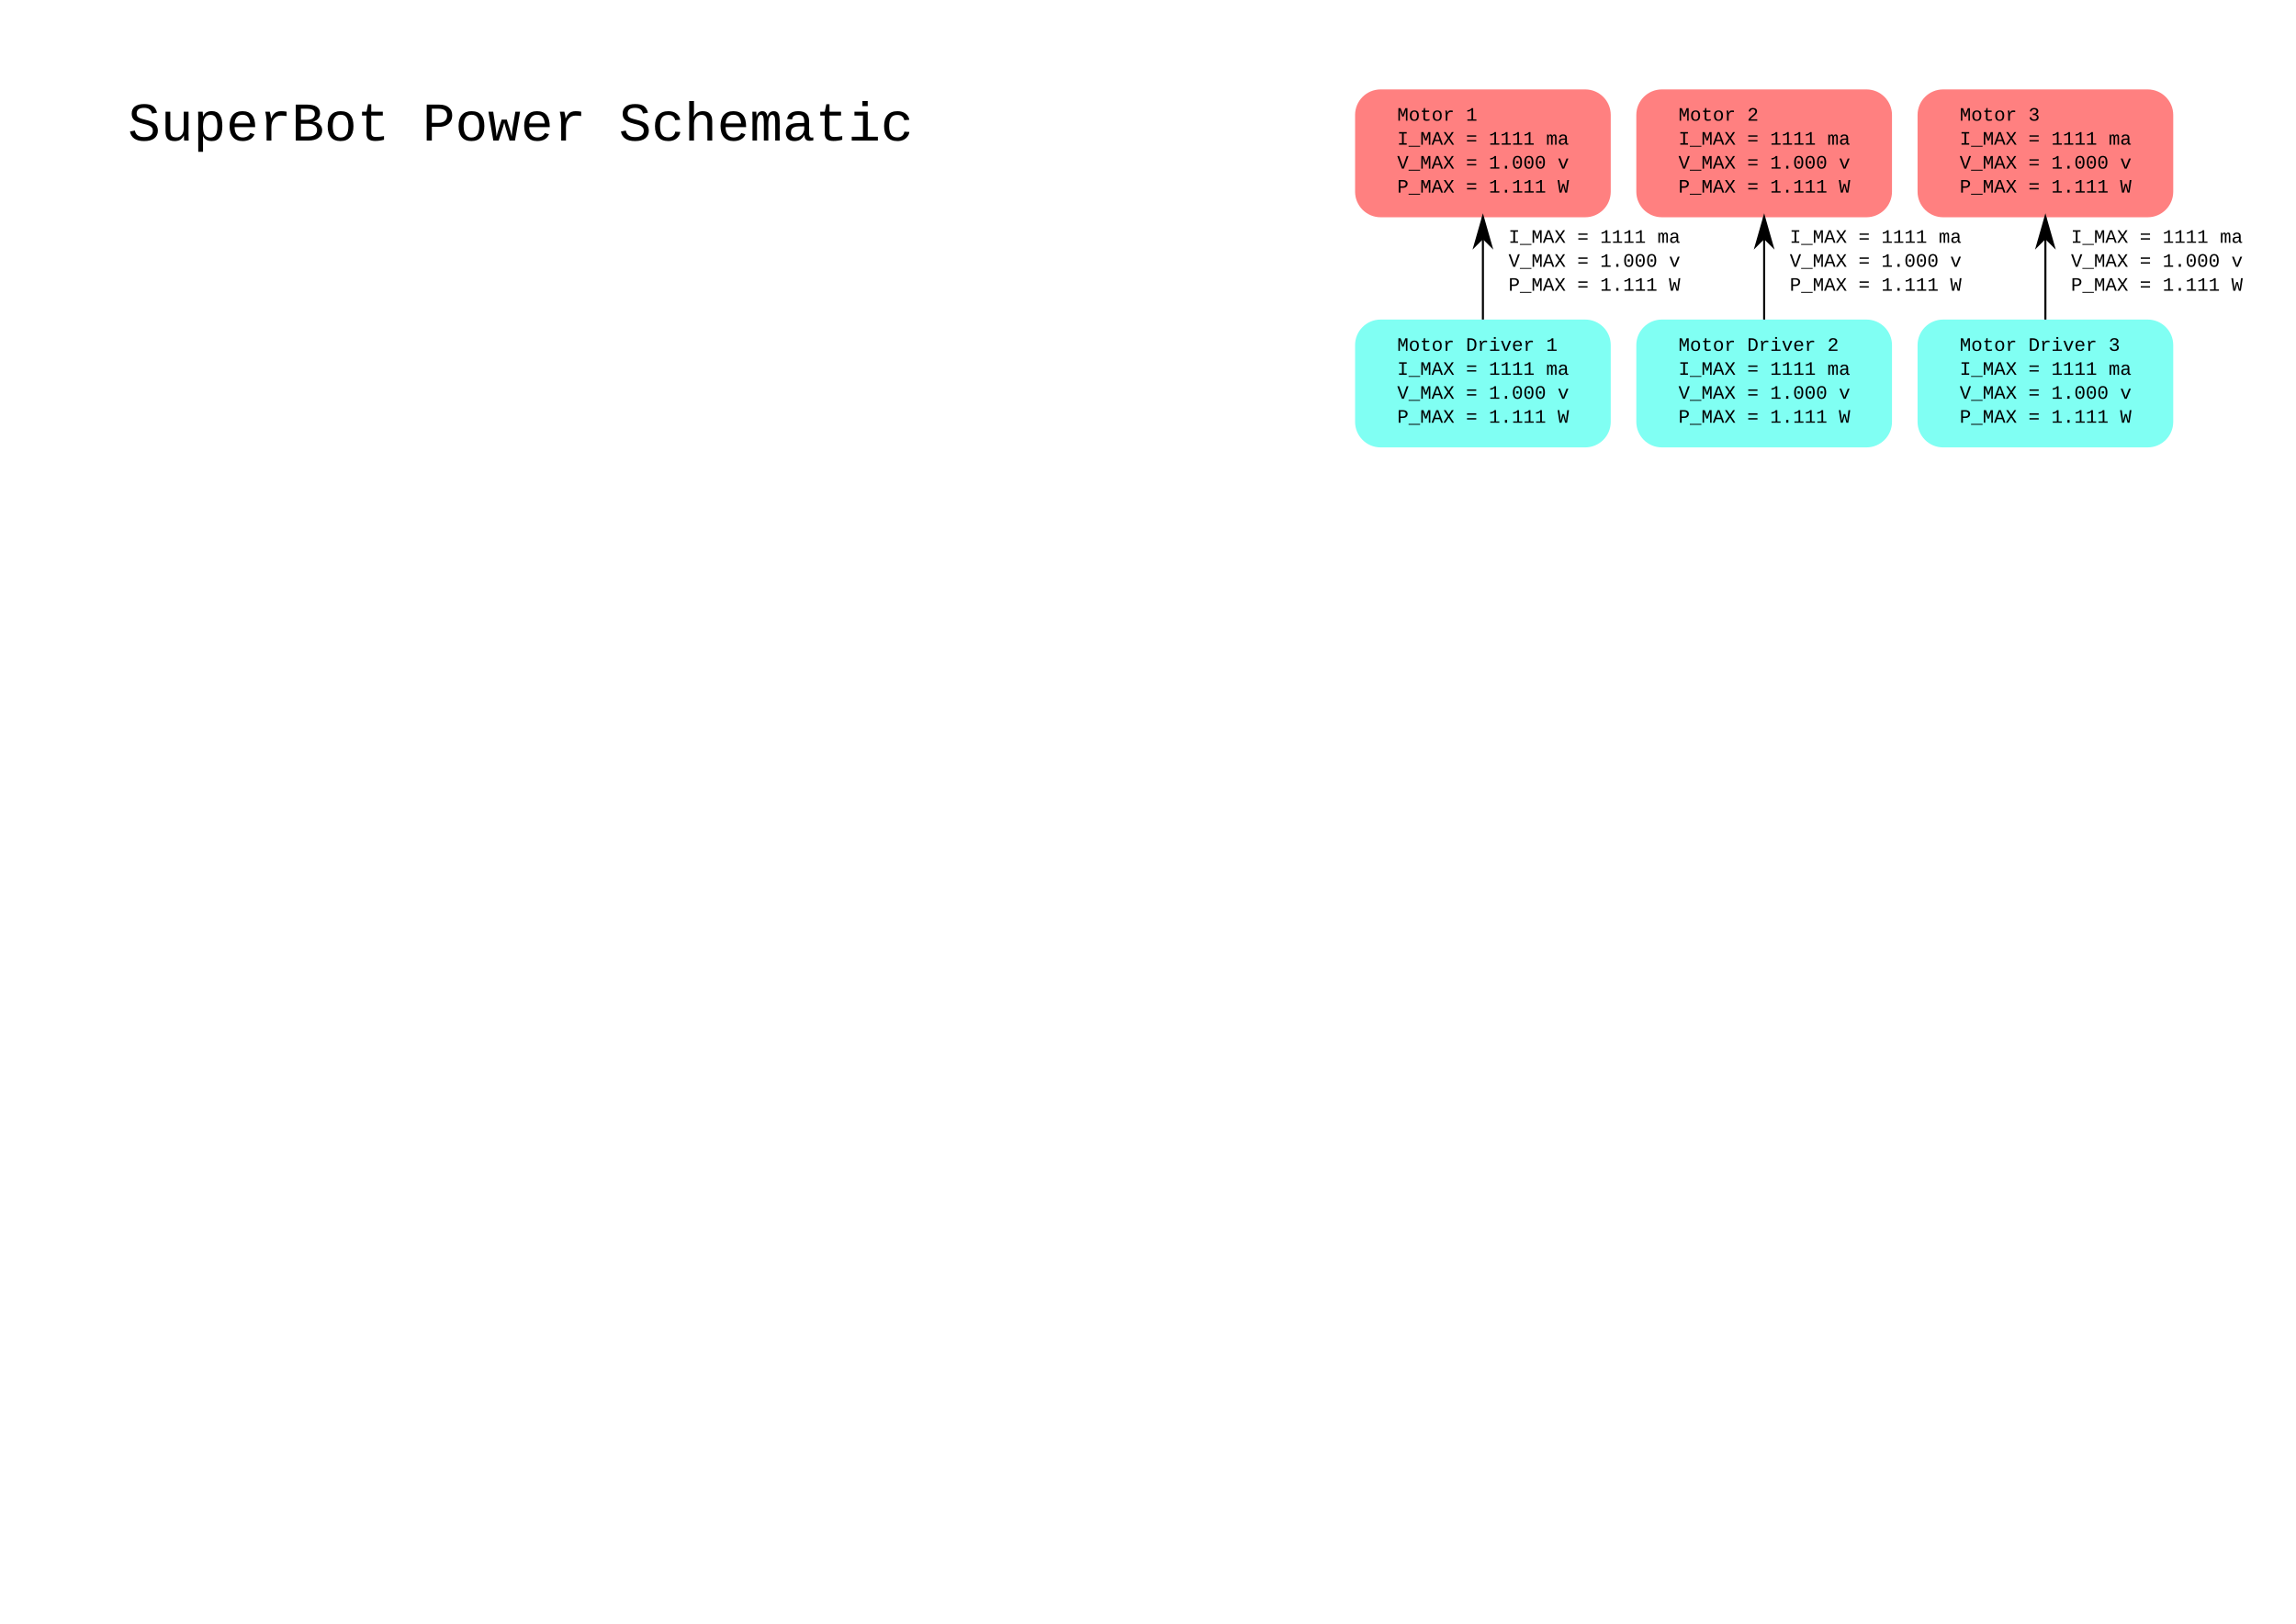
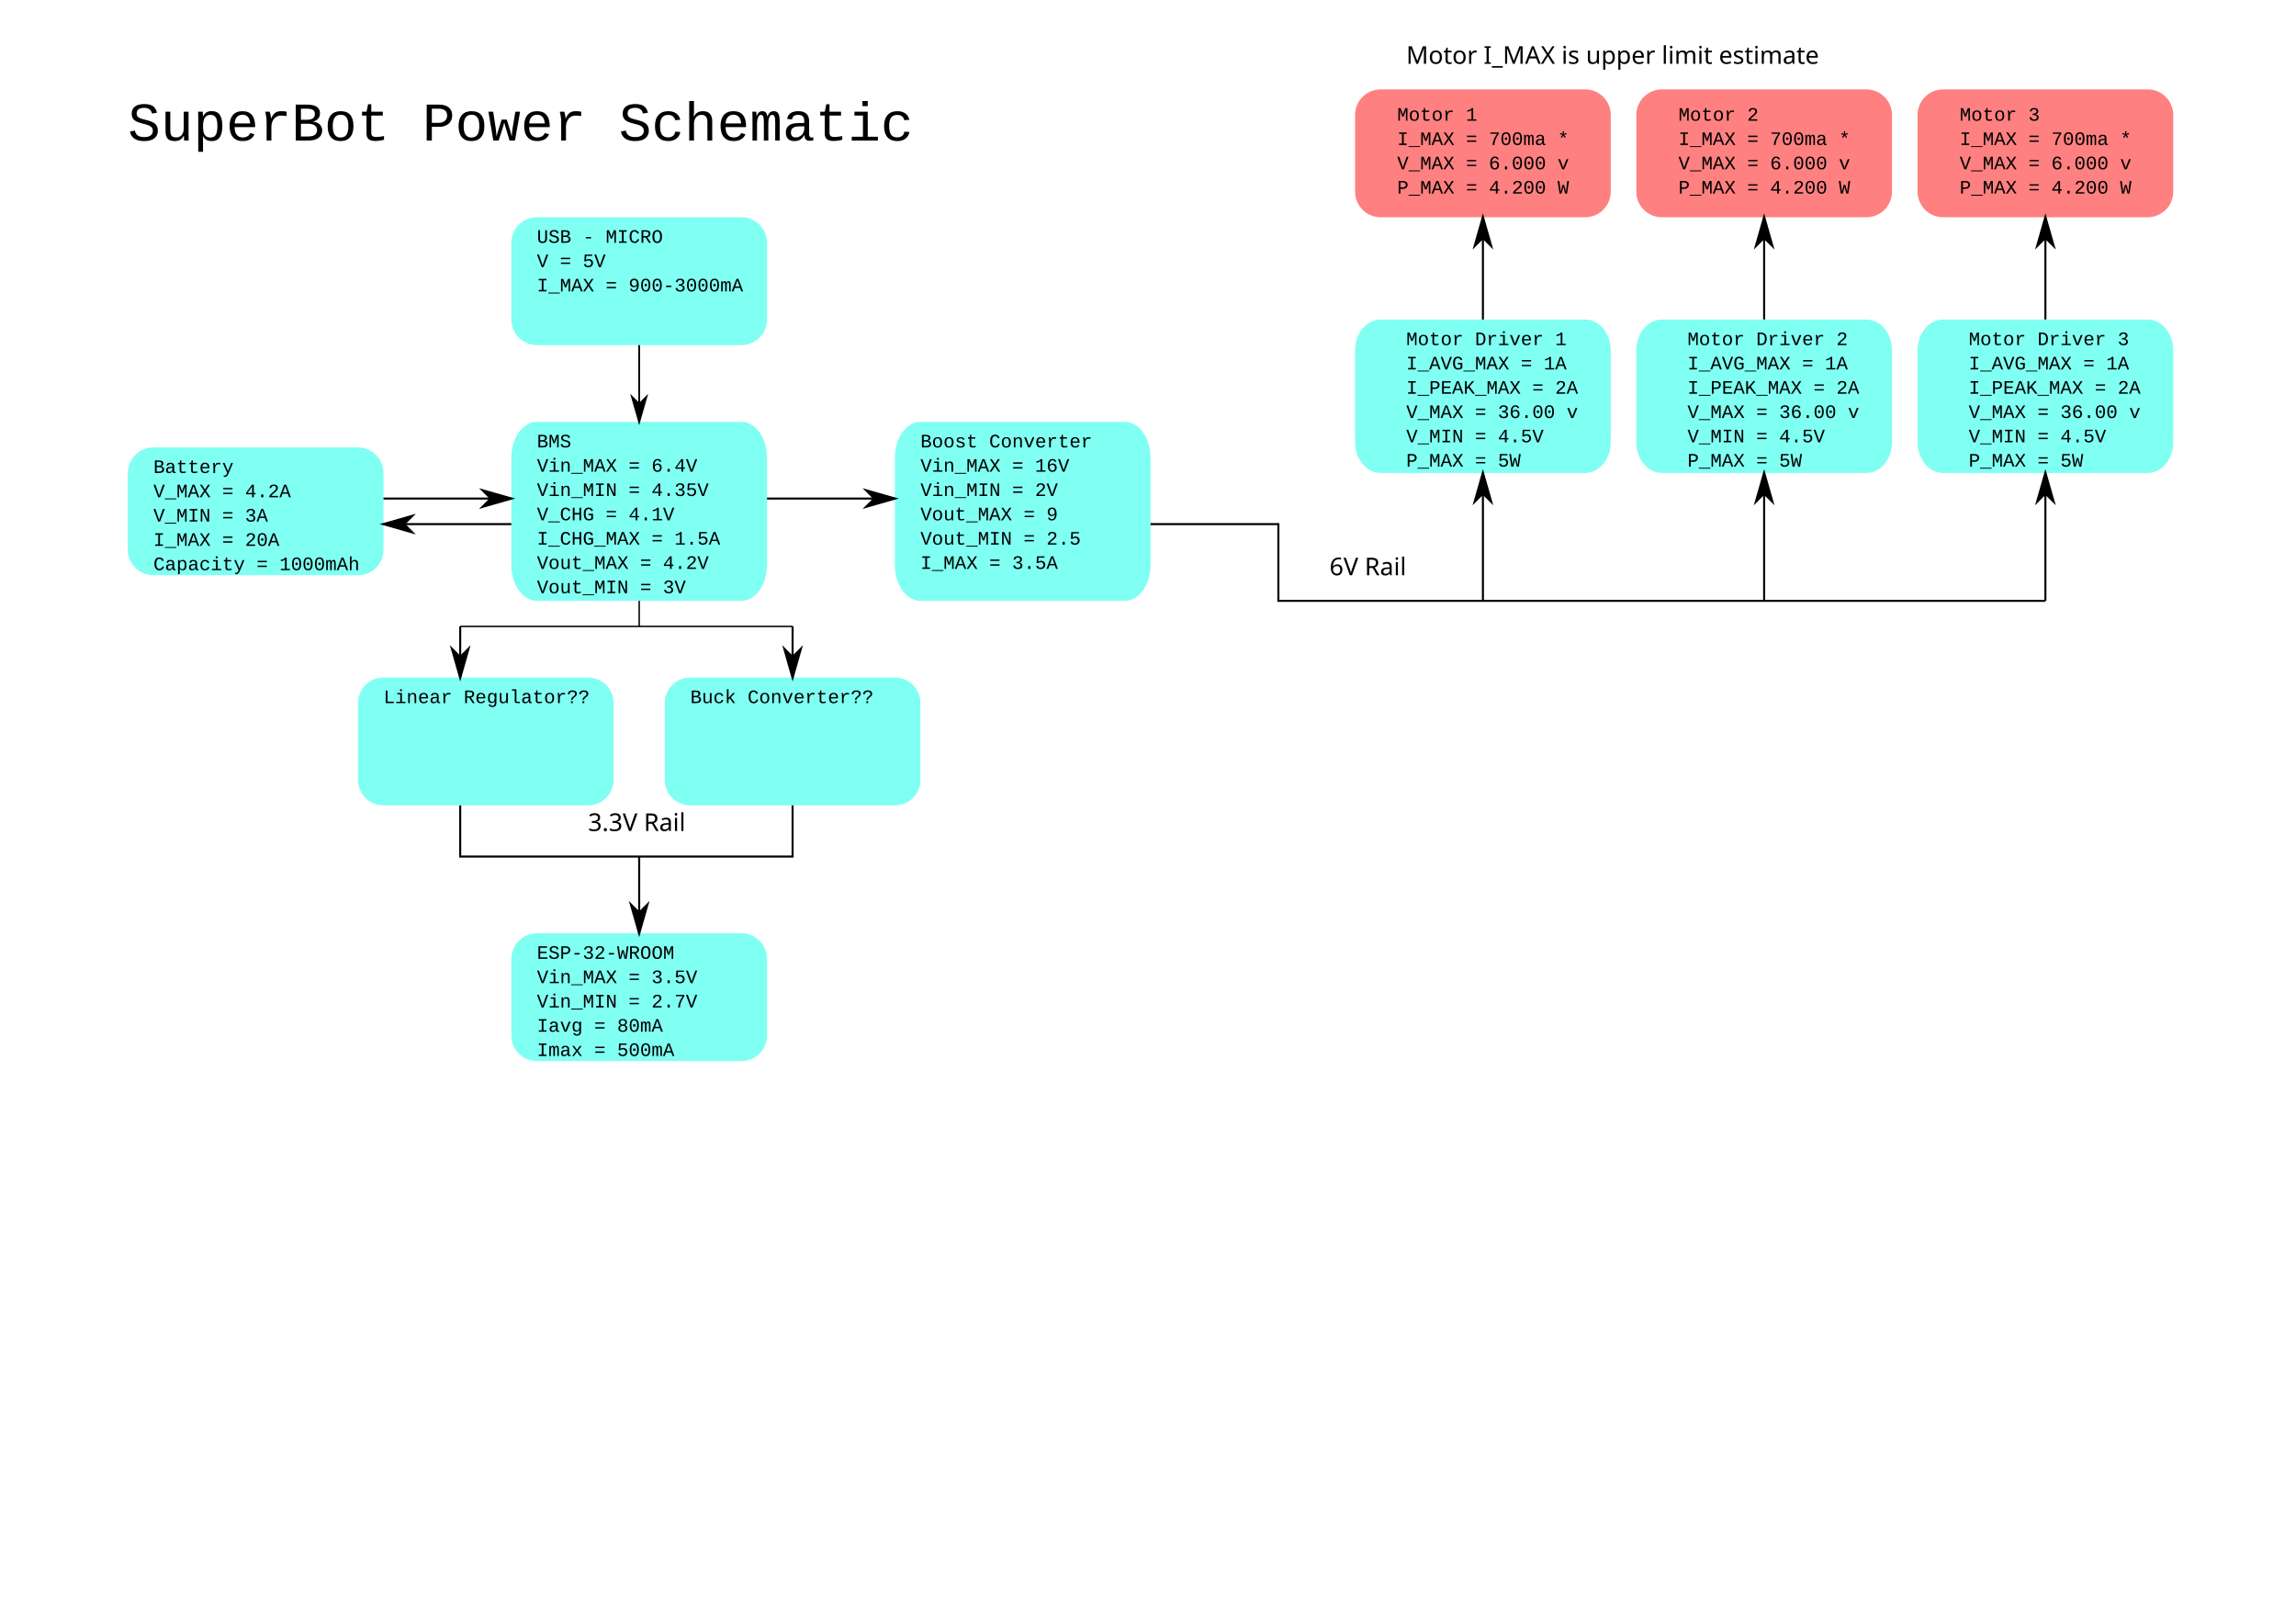
<svg xmlns="http://www.w3.org/2000/svg" width="594mm" height="420mm" viewBox="0 0 594 420" version="1.1" id="svg8">
  <defs id="defs2">
+     <marker orient="auto" refY="0" refX="0" id="marker11156" style="overflow:visible">
+       <path id="path11154" d="M 0,0 5,-5 -12.5,0 5,5 Z" style="fill:#000000;fill-opacity:1;fill-rule:evenodd;stroke:#000000;stroke-width:1pt;stroke-opacity:1" transform="matrix(-0.8,0,0,-0.8,-10,0)" />
+     </marker>
+     <marker style="overflow:visible" id="marker11030" refX="0" refY="0" orient="auto">
+       <path transform="matrix(-0.8,0,0,-0.8,-10,0)" style="fill:#000000;fill-opacity:1;fill-rule:evenodd;stroke:#000000;stroke-width:1pt;stroke-opacity:1" d="M 0,0 5,-5 -12.5,0 5,5 Z" id="path11028" />
+     </marker>
+     <marker orient="auto" refY="0" refX="0" id="marker10940" style="overflow:visible">
+       <path id="path10938" d="M 0,0 5,-5 -12.5,0 5,5 Z" style="fill:#000000;fill-opacity:1;fill-rule:evenodd;stroke:#000000;stroke-width:1pt;stroke-opacity:1" transform="matrix(-0.8,0,0,-0.8,-10,0)" />
+     </marker>
+     <marker style="overflow:visible" id="marker10856" refX="0" refY="0" orient="auto">
+       <path transform="matrix(-0.8,0,0,-0.8,-10,0)" style="fill:#000000;fill-opacity:1;fill-rule:evenodd;stroke:#000000;stroke-width:1pt;stroke-opacity:1" d="M 0,0 5,-5 -12.5,0 5,5 Z" id="path10854" />
+     </marker>
+     <marker orient="auto" refY="0" refX="0" id="marker10631" style="overflow:visible">
+       <path id="path10629" d="M 0,0 5,-5 -12.5,0 5,5 Z" style="fill:#000000;fill-opacity:1;fill-rule:evenodd;stroke:#000000;stroke-width:1pt;stroke-opacity:1" transform="matrix(-0.8,0,0,-0.8,-10,0)" />
+     </marker>
+     <marker style="overflow:visible" id="marker10338" refX="0" refY="0" orient="auto">
+       <path transform="matrix(-0.8,0,0,-0.8,-10,0)" style="fill:#000000;fill-opacity:1;fill-rule:evenodd;stroke:#000000;stroke-width:1pt;stroke-opacity:1" d="M 0,0 5,-5 -12.5,0 5,5 Z" id="path10336" />
+     </marker>
+     <marker style="overflow:visible" id="marker10272" refX="0" refY="0" orient="auto">
+       <path transform="matrix(-0.8,0,0,-0.8,-10,0)" style="fill:#000000;fill-opacity:1;fill-rule:evenodd;stroke:#000000;stroke-width:1pt;stroke-opacity:1" d="M 0,0 5,-5 -12.5,0 5,5 Z" id="path10270" />
+     </marker>
+     <marker style="overflow:visible" id="marker10236" refX="0" refY="0" orient="auto">
+       <path transform="matrix(-0.8,0,0,-0.8,-10,0)" style="fill:#000000;fill-opacity:1;fill-rule:evenodd;stroke:#000000;stroke-width:1pt;stroke-opacity:1" d="M 0,0 5,-5 -12.5,0 5,5 Z" id="path10234" />
+     </marker>
    <marker orient="auto" refY="0" refX="0" id="marker5102" style="overflow:visible">
      <path id="path5100" d="M 0,0 5,-5 -12.5,0 5,5 Z" style="fill:#000000;fill-opacity:1;fill-rule:evenodd;stroke:#000000;stroke-width:1pt;stroke-opacity:1" transform="matrix(0.8,0,0,0.8,10,0)" />
    </marker>
    <marker style="overflow:visible" id="marker5056" refX="0" refY="0" orient="auto">
      <path transform="matrix(0.8,0,0,0.8,10,0)" style="fill:#000000;fill-opacity:1;fill-rule:evenodd;stroke:#000000;stroke-width:1pt;stroke-opacity:1" d="M 0,0 5,-5 -12.5,0 5,5 Z" id="path5054" />
    </marker>
    <marker orient="auto" refY="0" refX="0" id="Arrow1Lend" style="overflow:visible">
      <path id="path4701" d="M 0,0 5,-5 -12.5,0 5,5 Z" style="fill:#000000;fill-opacity:1;fill-rule:evenodd;stroke:#000000;stroke-width:1pt;stroke-opacity:1" transform="matrix(-0.8,0,0,-0.8,-10,0)" />
    </marker>
    <marker orient="auto" refY="0" refX="0" id="Arrow1Lstart" style="overflow:visible">
      <path id="path4698" d="M 0,0 5,-5 -12.5,0 5,5 Z" style="fill:#000000;fill-opacity:1;fill-rule:evenodd;stroke:#000000;stroke-width:1pt;stroke-opacity:1" transform="matrix(0.8,0,0,0.8,10,0)" />
    </marker>
+     <marker orient="auto" refY="0" refX="0" id="Arrow1Lend-9" style="overflow:visible">
+       <path id="path4701-4" d="M 0,0 5,-5 -12.5,0 5,5 Z" style="fill:#000000;fill-opacity:1;fill-rule:evenodd;stroke:#000000;stroke-width:1pt;stroke-opacity:1" transform="matrix(-0.8,0,0,-0.8,-10,0)" />
+     </marker>
  </defs>
  <g id="layer1" transform="translate(0,123)">
    <rect style="fill:#ff8080;stroke:none;stroke-width:1.323;stroke-miterlimit:4;stroke-dasharray:none" id="rect4508" width="66.146" height="33.073" x="350.573" y="-99.875" ry="6.615" rx="6.615" />
    <text xml:space="preserve" style="font-style:normal;font-weight:normal;font-size:4.939px;line-height:1.25;font-family:sans-serif;letter-spacing:0px;word-spacing:0px;fill:#000000;fill-opacity:1;stroke:none;stroke-width:0.265" x="361.464" y="-91.779" id="text4512">
      <tspan id="tspan4510" x="361.464" y="-91.779" style="font-style:normal;font-variant:normal;font-weight:normal;font-stretch:normal;font-size:4.939px;font-family:'Courier New';-inkscape-font-specification:'Courier New';stroke-width:0.265">Motor 1</tspan>
-       <tspan x="361.464" y="-85.58" style="font-style:normal;font-variant:normal;font-weight:normal;font-stretch:normal;font-size:4.939px;font-family:'Courier New';-inkscape-font-specification:'Courier New';stroke-width:0.265" id="tspan4514">I_MAX = 1111 ma</tspan>
-       <tspan x="361.464" y="-79.382" style="font-style:normal;font-variant:normal;font-weight:normal;font-stretch:normal;font-size:4.939px;font-family:'Courier New';-inkscape-font-specification:'Courier New';stroke-width:0.265" id="tspan4516">V_MAX = 1.000 v</tspan>
-       <tspan x="361.464" y="-73.184" style="font-style:normal;font-variant:normal;font-weight:normal;font-stretch:normal;font-size:4.939px;font-family:'Courier New';-inkscape-font-specification:'Courier New';stroke-width:0.265" id="tspan4518">P_MAX = 1.111 W</tspan>
+       <tspan x="361.464" y="-85.494" style="font-style:normal;font-variant:normal;font-weight:normal;font-stretch:normal;font-size:4.939px;font-family:'Courier New';-inkscape-font-specification:'Courier New';stroke-width:0.265" id="tspan4514">I_MAX = 700ma *</tspan>
+       <tspan x="361.464" y="-79.209" style="font-style:normal;font-variant:normal;font-weight:normal;font-stretch:normal;font-size:4.939px;font-family:'Courier New';-inkscape-font-specification:'Courier New';stroke-width:0.265" id="tspan4516">V_MAX = 6.000 v</tspan>
+       <tspan x="361.464" y="-72.924" style="font-style:normal;font-variant:normal;font-weight:normal;font-stretch:normal;font-size:4.939px;font-family:'Courier New';-inkscape-font-specification:'Courier New';stroke-width:0.265" id="tspan4518">P_MAX = 4.200 W</tspan>
    </text>
    <rect style="fill:#ff8080;stroke:none;stroke-width:1.323;stroke-miterlimit:4;stroke-dasharray:none" id="rect4508-4" width="66.146" height="33.073" x="423.333" y="-99.875" ry="6.615" rx="6.615" />
    <text xml:space="preserve" style="font-style:normal;font-weight:normal;font-size:4.939px;line-height:1.25;font-family:sans-serif;letter-spacing:0px;word-spacing:0px;fill:#000000;fill-opacity:1;stroke:none;stroke-width:0.265" x="434.225" y="-91.779" id="text4512-3">
      <tspan id="tspan4510-0" x="434.225" y="-91.779" style="font-style:normal;font-variant:normal;font-weight:normal;font-stretch:normal;font-size:4.939px;font-family:'Courier New';-inkscape-font-specification:'Courier New';stroke-width:0.265">Motor 2</tspan>
-       <tspan x="434.225" y="-85.58" style="font-style:normal;font-variant:normal;font-weight:normal;font-stretch:normal;font-size:4.939px;font-family:'Courier New';-inkscape-font-specification:'Courier New';stroke-width:0.265" id="tspan4514-6">I_MAX = 1111 ma</tspan>
-       <tspan x="434.225" y="-79.382" style="font-style:normal;font-variant:normal;font-weight:normal;font-stretch:normal;font-size:4.939px;font-family:'Courier New';-inkscape-font-specification:'Courier New';stroke-width:0.265" id="tspan4516-8">V_MAX = 1.000 v</tspan>
-       <tspan x="434.225" y="-73.184" style="font-style:normal;font-variant:normal;font-weight:normal;font-stretch:normal;font-size:4.939px;font-family:'Courier New';-inkscape-font-specification:'Courier New';stroke-width:0.265" id="tspan4518-9">P_MAX = 1.111 W</tspan>
+       <tspan x="434.225" y="-85.494" style="font-style:normal;font-variant:normal;font-weight:normal;font-stretch:normal;font-size:4.939px;font-family:'Courier New';-inkscape-font-specification:'Courier New';stroke-width:0.265" id="tspan4518-9">I_MAX = 700ma *</tspan>
+       <tspan x="434.225" y="-79.209" style="font-style:normal;font-variant:normal;font-weight:normal;font-stretch:normal;font-size:4.939px;font-family:'Courier New';-inkscape-font-specification:'Courier New';stroke-width:0.265" id="tspan3928">V_MAX = 6.000 v</tspan>
+       <tspan x="434.225" y="-72.924" style="font-style:normal;font-variant:normal;font-weight:normal;font-stretch:normal;font-size:4.939px;font-family:'Courier New';-inkscape-font-specification:'Courier New';stroke-width:0.265" id="tspan3930">P_MAX = 4.200 W</tspan>
    </text>
    <rect style="fill:#ff8080;stroke:none;stroke-width:1.323;stroke-miterlimit:4;stroke-dasharray:none" id="rect4508-6" width="66.146" height="33.073" x="496.094" y="-99.875" ry="6.615" rx="6.615" />
    <text xml:space="preserve" style="font-style:normal;font-weight:normal;font-size:4.939px;line-height:1.25;font-family:sans-serif;letter-spacing:0px;word-spacing:0px;fill:#000000;fill-opacity:1;stroke:none;stroke-width:0.265" x="506.985" y="-91.779" id="text4512-5">
      <tspan id="tspan4510-3" x="506.985" y="-91.779" style="font-style:normal;font-variant:normal;font-weight:normal;font-stretch:normal;font-size:4.939px;font-family:'Courier New';-inkscape-font-specification:'Courier New';stroke-width:0.265">Motor 3</tspan>
-       <tspan x="506.985" y="-85.58" style="font-style:normal;font-variant:normal;font-weight:normal;font-stretch:normal;font-size:4.939px;font-family:'Courier New';-inkscape-font-specification:'Courier New';stroke-width:0.265" id="tspan4514-60">I_MAX = 1111 ma</tspan>
-       <tspan x="506.985" y="-79.382" style="font-style:normal;font-variant:normal;font-weight:normal;font-stretch:normal;font-size:4.939px;font-family:'Courier New';-inkscape-font-specification:'Courier New';stroke-width:0.265" id="tspan4516-3">V_MAX = 1.000 v</tspan>
-       <tspan x="506.985" y="-73.184" style="font-style:normal;font-variant:normal;font-weight:normal;font-stretch:normal;font-size:4.939px;font-family:'Courier New';-inkscape-font-specification:'Courier New';stroke-width:0.265" id="tspan4518-3">P_MAX = 1.111 W</tspan>
+       <tspan x="506.985" y="-85.494" style="font-style:normal;font-variant:normal;font-weight:normal;font-stretch:normal;font-size:4.939px;font-family:'Courier New';-inkscape-font-specification:'Courier New';stroke-width:0.265" id="tspan4518-3">I_MAX = 700ma *</tspan>
+       <tspan x="506.985" y="-79.209" style="font-style:normal;font-variant:normal;font-weight:normal;font-stretch:normal;font-size:4.939px;font-family:'Courier New';-inkscape-font-specification:'Courier New';stroke-width:0.265" id="tspan3937">V_MAX = 6.000 v</tspan>
+       <tspan x="506.985" y="-72.924" style="font-style:normal;font-variant:normal;font-weight:normal;font-stretch:normal;font-size:4.939px;font-family:'Courier New';-inkscape-font-specification:'Courier New';stroke-width:0.265" id="tspan3939">P_MAX = 4.200 W</tspan>
    </text>
    <flowRoot xml:space="preserve" id="flowRoot4598" style="font-style:normal;font-weight:normal;font-size:18.667px;line-height:1.25;font-family:sans-serif;letter-spacing:0px;word-spacing:0px;fill:#000000;fill-opacity:1;stroke:none" transform="scale(0.2645833)">
      <flowRegion id="flowRegion4600">
        <rect id="rect4602" width="914.74" height="148.503" x="100" y="722.52" />
      </flowRegion>
      <flowPara id="flowPara4604" />
    </flowRoot>
-     <rect style="fill:#80fff3;fill-opacity:1;stroke:none;stroke-width:1.323;stroke-miterlimit:4;stroke-dasharray:none" id="rect4508-3" width="66.146" height="33.073" x="350.573" y="-40.344" ry="6.615" rx="6.615" />
-     <text xml:space="preserve" style="font-style:normal;font-weight:normal;font-size:4.939px;line-height:1.25;font-family:sans-serif;letter-spacing:0px;word-spacing:0px;fill:#000000;fill-opacity:1;stroke:none;stroke-width:0.265" x="361.464" y="-32.248" id="text4512-8">
-       <tspan id="tspan4510-01" x="361.464" y="-32.248" style="font-style:normal;font-variant:normal;font-weight:normal;font-stretch:normal;font-size:4.939px;font-family:'Courier New';-inkscape-font-specification:'Courier New';stroke-width:0.265">Motor Driver 1</tspan>
-       <tspan x="361.464" y="-26.049" style="font-style:normal;font-variant:normal;font-weight:normal;font-stretch:normal;font-size:4.939px;font-family:'Courier New';-inkscape-font-specification:'Courier New';stroke-width:0.265" id="tspan4514-1">I_MAX = 1111 ma</tspan>
-       <tspan x="361.464" y="-19.851" style="font-style:normal;font-variant:normal;font-weight:normal;font-stretch:normal;font-size:4.939px;font-family:'Courier New';-inkscape-font-specification:'Courier New';stroke-width:0.265" id="tspan4516-7">V_MAX = 1.000 v</tspan>
-       <tspan x="361.464" y="-13.652" style="font-style:normal;font-variant:normal;font-weight:normal;font-stretch:normal;font-size:4.939px;font-family:'Courier New';-inkscape-font-specification:'Courier New';stroke-width:0.265" id="tspan4518-6">P_MAX = 1.111 W</tspan>
-     </text>
-     <rect style="fill:#80fff3;fill-opacity:1;stroke:none;stroke-width:1.323;stroke-miterlimit:4;stroke-dasharray:none" id="rect4508-4-1" width="66.146" height="33.073" x="423.333" y="-40.344" ry="6.615" rx="6.615" />
-     <text xml:space="preserve" style="font-style:normal;font-weight:normal;font-size:4.939px;line-height:1.25;font-family:sans-serif;letter-spacing:0px;word-spacing:0px;fill:#000000;fill-opacity:1;stroke:none;stroke-width:0.265" x="434.225" y="-32.248" id="text4512-3-5">
-       <tspan id="tspan4510-0-8" x="434.225" y="-32.248" style="font-style:normal;font-variant:normal;font-weight:normal;font-stretch:normal;font-size:4.939px;font-family:'Courier New';-inkscape-font-specification:'Courier New';stroke-width:0.265">Motor Driver 2</tspan>
-       <tspan x="434.225" y="-26.049" style="font-style:normal;font-variant:normal;font-weight:normal;font-stretch:normal;font-size:4.939px;font-family:'Courier New';-inkscape-font-specification:'Courier New';stroke-width:0.265" id="tspan4514-6-2">I_MAX = 1111 ma</tspan>
-       <tspan x="434.225" y="-19.851" style="font-style:normal;font-variant:normal;font-weight:normal;font-stretch:normal;font-size:4.939px;font-family:'Courier New';-inkscape-font-specification:'Courier New';stroke-width:0.265" id="tspan4516-8-7">V_MAX = 1.000 v</tspan>
-       <tspan x="434.225" y="-13.652" style="font-style:normal;font-variant:normal;font-weight:normal;font-stretch:normal;font-size:4.939px;font-family:'Courier New';-inkscape-font-specification:'Courier New';stroke-width:0.265" id="tspan4518-9-2">P_MAX = 1.111 W</tspan>
-     </text>
-     <rect style="fill:#80fff3;fill-opacity:1;stroke:none;stroke-width:1.323;stroke-miterlimit:4;stroke-dasharray:none" id="rect4508-6-1" width="66.146" height="33.073" x="496.094" y="-40.344" ry="6.615" rx="6.615" />
-     <text xml:space="preserve" style="font-style:normal;font-weight:normal;font-size:4.939px;line-height:1.25;font-family:sans-serif;letter-spacing:0px;word-spacing:0px;fill:#000000;fill-opacity:1;stroke:none;stroke-width:0.265" x="506.985" y="-32.248" id="text4512-5-9">
-       <tspan id="tspan4510-3-9" x="506.985" y="-32.248" style="font-style:normal;font-variant:normal;font-weight:normal;font-stretch:normal;font-size:4.939px;font-family:'Courier New';-inkscape-font-specification:'Courier New';stroke-width:0.265">Motor Driver 3</tspan>
-       <tspan x="506.985" y="-26.049" style="font-style:normal;font-variant:normal;font-weight:normal;font-stretch:normal;font-size:4.939px;font-family:'Courier New';-inkscape-font-specification:'Courier New';stroke-width:0.265" id="tspan4514-60-2">I_MAX = 1111 ma</tspan>
-       <tspan x="506.985" y="-19.851" style="font-style:normal;font-variant:normal;font-weight:normal;font-stretch:normal;font-size:4.939px;font-family:'Courier New';-inkscape-font-specification:'Courier New';stroke-width:0.265" id="tspan4516-3-0">V_MAX = 1.000 v</tspan>
-       <tspan x="506.985" y="-13.652" style="font-style:normal;font-variant:normal;font-weight:normal;font-stretch:normal;font-size:4.939px;font-family:'Courier New';-inkscape-font-specification:'Courier New';stroke-width:0.265" id="tspan4518-3-1">P_MAX = 1.111 W</tspan>
+     <rect style="fill:#80fff3;fill-opacity:1;stroke:none;stroke-width:1.449;stroke-miterlimit:4;stroke-dasharray:none" id="rect4508-3" width="66.146" height="39.688" x="350.573" y="-40.344" ry="7.938" rx="6.615" />
+     <text xml:space="preserve" style="font-style:normal;font-weight:normal;font-size:4.939px;line-height:1.25;font-family:sans-serif;letter-spacing:0px;word-spacing:0px;fill:#000000;fill-opacity:1;stroke:none;stroke-width:0.265" x="363.802" y="-33.729" id="text4512-8">
+       <tspan id="tspan4510-01" x="363.802" y="-33.729" style="font-style:normal;font-variant:normal;font-weight:normal;font-stretch:normal;font-size:4.939px;font-family:'Courier New';-inkscape-font-specification:'Courier New';stroke-width:0.265">Motor Driver 1</tspan>
+       <tspan x="363.802" y="-27.444" style="font-style:normal;font-variant:normal;font-weight:normal;font-stretch:normal;font-size:4.939px;font-family:'Courier New';-inkscape-font-specification:'Courier New';stroke-width:0.265" id="tspan4514-1">I_AVG_MAX = 1A</tspan>
+       <tspan x="363.802" y="-21.159" style="font-style:normal;font-variant:normal;font-weight:normal;font-stretch:normal;font-size:4.939px;font-family:'Courier New';-inkscape-font-specification:'Courier New';stroke-width:0.265" id="tspan4516-7">I_PEAK_MAX = 2A</tspan>
+       <tspan x="363.802" y="-14.874" style="font-style:normal;font-variant:normal;font-weight:normal;font-stretch:normal;font-size:4.939px;font-family:'Courier New';-inkscape-font-specification:'Courier New';stroke-width:0.265" id="tspan3941">V_MAX = 36.00 v</tspan>
+       <tspan x="363.802" y="-8.589" style="font-style:normal;font-variant:normal;font-weight:normal;font-stretch:normal;font-size:4.939px;font-family:'Courier New';-inkscape-font-specification:'Courier New';stroke-width:0.265" id="tspan4070">V_MIN = 4.5V</tspan>
+       <tspan x="363.802" y="-2.304" style="font-style:normal;font-variant:normal;font-weight:normal;font-stretch:normal;font-size:4.939px;font-family:'Courier New';-inkscape-font-specification:'Courier New';stroke-width:0.265" id="tspan4518-6">P_MAX = 5W</tspan>
    </text>
    <flowRoot transform="matrix(0.2645833,0,0,0.2645833,-6.1752384e-6,39.68749)" xml:space="preserve" id="flowRoot4598-4" style="font-style:normal;font-weight:normal;font-size:18.667px;line-height:1.25;font-family:sans-serif;letter-spacing:0px;word-spacing:0px;fill:#000000;fill-opacity:1;stroke:none">
      <flowRegion id="flowRegion4600-6">
        <rect id="rect4602-2" width="914.74" height="148.503" x="100" y="722.52" />
      </flowRegion>
      <flowPara id="flowPara4604-9" />
    </flowRoot>
    <path style="fill:none;fill-rule:evenodd;stroke:#000000;stroke-width:0.529px;stroke-linecap:butt;stroke-linejoin:miter;stroke-opacity:1;marker-start:url(#marker5056)" d="m 383.646,-66.802 v 26.458" id="path4690" />
    <path style="fill:none;fill-rule:evenodd;stroke:#000000;stroke-width:0.265px;stroke-linecap:butt;stroke-linejoin:miter;stroke-opacity:1" d="m 383.646,-40.344 v 0" id="path4692" />
    <path style="fill:none;fill-rule:evenodd;stroke:#000000;stroke-width:0.529px;stroke-linecap:butt;stroke-linejoin:miter;stroke-opacity:1;marker-start:url(#Arrow1Lstart)" d="m 456.406,-66.802 v 26.458" id="path4694" />
    <path style="fill:none;fill-rule:evenodd;stroke:#000000;stroke-width:0.529;stroke-linecap:butt;stroke-linejoin:miter;stroke-miterlimit:4;stroke-dasharray:none;stroke-opacity:1;marker-start:url(#marker5102)" d="m 529.167,-66.802 v 26.458" id="path4696" />
-     <text xml:space="preserve" style="font-style:normal;font-weight:normal;font-size:4.939px;line-height:1.25;font-family:sans-serif;letter-spacing:0px;word-spacing:0px;fill:#000000;fill-opacity:1;stroke:none;stroke-width:0.265" x="463.021" y="-60.188" id="text4512-3-6">
-       <tspan x="463.021" y="-60.188" style="font-style:normal;font-variant:normal;font-weight:normal;font-stretch:normal;font-size:4.939px;font-family:'Courier New';-inkscape-font-specification:'Courier New';stroke-width:0.265" id="tspan4514-6-0">I_MAX = 1111 ma</tspan>
-       <tspan x="463.021" y="-53.989" style="font-style:normal;font-variant:normal;font-weight:normal;font-stretch:normal;font-size:4.939px;font-family:'Courier New';-inkscape-font-specification:'Courier New';stroke-width:0.265" id="tspan4516-8-9">V_MAX = 1.000 v</tspan>
-       <tspan x="463.021" y="-47.791" style="font-style:normal;font-variant:normal;font-weight:normal;font-stretch:normal;font-size:4.939px;font-family:'Courier New';-inkscape-font-specification:'Courier New';stroke-width:0.265" id="tspan4518-9-8">P_MAX = 1.111 W</tspan>
-     </text>
-     <text xml:space="preserve" style="font-style:normal;font-weight:normal;font-size:4.939px;line-height:1.25;font-family:sans-serif;letter-spacing:0px;word-spacing:0px;fill:#000000;fill-opacity:1;stroke:none;stroke-width:0.265" x="390.26" y="-60.188" id="text4512-3-6-7">
-       <tspan x="390.26" y="-60.188" style="font-style:normal;font-variant:normal;font-weight:normal;font-stretch:normal;font-size:4.939px;font-family:'Courier New';-inkscape-font-specification:'Courier New';stroke-width:0.265" id="tspan4514-6-0-8">I_MAX = 1111 ma</tspan>
-       <tspan x="390.26" y="-53.989" style="font-style:normal;font-variant:normal;font-weight:normal;font-stretch:normal;font-size:4.939px;font-family:'Courier New';-inkscape-font-specification:'Courier New';stroke-width:0.265" id="tspan4516-8-9-9">V_MAX = 1.000 v</tspan>
-       <tspan x="390.26" y="-47.791" style="font-style:normal;font-variant:normal;font-weight:normal;font-stretch:normal;font-size:4.939px;font-family:'Courier New';-inkscape-font-specification:'Courier New';stroke-width:0.265" id="tspan4518-9-8-0">P_MAX = 1.111 W</tspan>
-     </text>
-     <text xml:space="preserve" style="font-style:normal;font-weight:normal;font-size:4.939px;line-height:1.25;font-family:sans-serif;letter-spacing:0px;word-spacing:0px;fill:#000000;fill-opacity:1;stroke:none;stroke-width:0.265" x="535.781" y="-60.188" id="text4512-3-6-0">
-       <tspan x="535.781" y="-60.188" style="font-style:normal;font-variant:normal;font-weight:normal;font-stretch:normal;font-size:4.939px;font-family:'Courier New';-inkscape-font-specification:'Courier New';stroke-width:0.265" id="tspan4514-6-0-7">I_MAX = 1111 ma</tspan>
-       <tspan x="535.781" y="-53.989" style="font-style:normal;font-variant:normal;font-weight:normal;font-stretch:normal;font-size:4.939px;font-family:'Courier New';-inkscape-font-specification:'Courier New';stroke-width:0.265" id="tspan4516-8-9-3">V_MAX = 1.000 v</tspan>
-       <tspan x="535.781" y="-47.791" style="font-style:normal;font-variant:normal;font-weight:normal;font-stretch:normal;font-size:4.939px;font-family:'Courier New';-inkscape-font-specification:'Courier New';stroke-width:0.265" id="tspan4518-9-8-8">P_MAX = 1.111 W</tspan>
-     </text>
    <text xml:space="preserve" style="font-style:normal;font-weight:normal;font-size:14.111px;line-height:1.25;font-family:sans-serif;letter-spacing:0px;word-spacing:0px;fill:#000000;fill-opacity:1;stroke:none;stroke-width:0.265" x="33.073" y="-86.646" id="text5387">
      <tspan id="tspan5385" x="33.073" y="-86.646" style="font-style:normal;font-variant:normal;font-weight:normal;font-stretch:normal;font-family:'Courier New';-inkscape-font-specification:'Courier New';stroke-width:0.265">SuperBot Power Schematic </tspan>
      <tspan x="33.073" y="-69.007" style="font-style:normal;font-variant:normal;font-weight:normal;font-stretch:normal;font-family:'Courier New';-inkscape-font-specification:'Courier New';stroke-width:0.265" id="tspan5389" />
    </text>
+     <rect style="fill:#80fff3;fill-opacity:1;stroke:none;stroke-width:1.449;stroke-miterlimit:4;stroke-dasharray:none" id="rect4508-3-8" width="66.146" height="39.688" x="423.333" y="-40.344" ry="7.938" rx="6.615" />
+     <rect style="fill:#80fff3;fill-opacity:1;stroke:none;stroke-width:1.449;stroke-miterlimit:4;stroke-dasharray:none" id="rect4508-3-8-8" width="66.146" height="39.688" x="496.094" y="-40.344" ry="7.938" rx="6.615" />
+     <rect style="fill:#80fff3;fill-opacity:1;stroke:none;stroke-width:1.323;stroke-miterlimit:4;stroke-dasharray:none" id="rect4508-3-0" width="66.146" height="33.073" x="33.073" y="-7.271" ry="6.615" rx="6.615" />
+     <rect style="fill:#80fff3;fill-opacity:1;stroke:none;stroke-width:1.565;stroke-miterlimit:4;stroke-dasharray:none" id="rect4508-3-1" width="66.146" height="46.302" x="132.292" y="-13.885" ry="9.26" rx="6.615" />
+     <rect style="fill:#80fff3;fill-opacity:1;stroke:none;stroke-width:1.565;stroke-miterlimit:4;stroke-dasharray:none" id="rect4508-3-06" width="66.146" height="46.302" x="231.51" y="-13.885" ry="9.26" rx="6.615" />
+     <text xml:space="preserve" style="font-style:normal;font-weight:normal;font-size:4.939px;line-height:1.25;font-family:sans-serif;letter-spacing:0px;word-spacing:0px;fill:#000000;fill-opacity:1;stroke:none;stroke-width:0.265" x="138.906" y="-7.271" id="text4512-8-7">
+       <tspan id="tspan4510-01-8" x="138.906" y="-7.271" style="font-style:normal;font-variant:normal;font-weight:normal;font-stretch:normal;font-size:4.939px;font-family:'Courier New';-inkscape-font-specification:'Courier New';stroke-width:0.265">BMS</tspan>
+       <tspan x="138.906" y="-0.986" style="font-style:normal;font-variant:normal;font-weight:normal;font-stretch:normal;font-size:4.939px;font-family:'Courier New';-inkscape-font-specification:'Courier New';stroke-width:0.265" id="tspan4514-1-7">Vin_MAX = 6.4V</tspan>
+       <tspan x="138.906" y="5.299" style="font-style:normal;font-variant:normal;font-weight:normal;font-stretch:normal;font-size:4.939px;font-family:'Courier New';-inkscape-font-specification:'Courier New';stroke-width:0.265" id="tspan4516-7-9">Vin_MIN = 4.35V</tspan>
+       <tspan x="138.906" y="11.584" style="font-style:normal;font-variant:normal;font-weight:normal;font-stretch:normal;font-size:4.939px;font-family:'Courier New';-inkscape-font-specification:'Courier New';stroke-width:0.265" id="tspan11296">V_CHG = 4.1V</tspan>
+       <tspan x="138.906" y="17.869" style="font-style:normal;font-variant:normal;font-weight:normal;font-stretch:normal;font-size:4.939px;font-family:'Courier New';-inkscape-font-specification:'Courier New';stroke-width:0.265" id="tspan11302">I_CHG_MAX = 1.5A</tspan>
+       <tspan x="138.906" y="24.154" style="font-style:normal;font-variant:normal;font-weight:normal;font-stretch:normal;font-size:4.939px;font-family:'Courier New';-inkscape-font-specification:'Courier New';stroke-width:0.265" id="tspan11298">Vout_MAX = 4.2V</tspan>
+       <tspan x="138.906" y="30.439" style="font-style:normal;font-variant:normal;font-weight:normal;font-stretch:normal;font-size:4.939px;font-family:'Courier New';-inkscape-font-specification:'Courier New';stroke-width:0.265" id="tspan11300">Vout_MIN = 3V</tspan>
+       <tspan x="138.906" y="36.724" style="font-style:normal;font-variant:normal;font-weight:normal;font-stretch:normal;font-size:4.939px;font-family:'Courier New';-inkscape-font-specification:'Courier New';stroke-width:0.265" id="tspan3941-35" />
+       <tspan x="138.906" y="42.898" style="font-style:normal;font-variant:normal;font-weight:normal;font-stretch:normal;font-size:4.939px;font-family:'Courier New';-inkscape-font-specification:'Courier New';stroke-width:0.265" id="tspan4518-6-91" />
+     </text>
+     <text xml:space="preserve" style="font-style:normal;font-weight:normal;font-size:4.939px;line-height:1.25;font-family:sans-serif;letter-spacing:0px;word-spacing:0px;fill:#000000;fill-opacity:1;stroke:none;stroke-width:0.265" x="436.562" y="-33.729" id="text4512-8-9">
+       <tspan id="tspan4510-01-1" x="436.562" y="-33.729" style="font-style:normal;font-variant:normal;font-weight:normal;font-stretch:normal;font-size:4.939px;font-family:'Courier New';-inkscape-font-specification:'Courier New';stroke-width:0.265">Motor Driver 2</tspan>
+       <tspan x="436.562" y="-27.444" style="font-style:normal;font-variant:normal;font-weight:normal;font-stretch:normal;font-size:4.939px;font-family:'Courier New';-inkscape-font-specification:'Courier New';stroke-width:0.265" id="tspan4514-1-8">I_AVG_MAX = 1A</tspan>
+       <tspan x="436.562" y="-21.159" style="font-style:normal;font-variant:normal;font-weight:normal;font-stretch:normal;font-size:4.939px;font-family:'Courier New';-inkscape-font-specification:'Courier New';stroke-width:0.265" id="tspan4516-7-94">I_PEAK_MAX = 2A</tspan>
+       <tspan x="436.562" y="-14.874" style="font-style:normal;font-variant:normal;font-weight:normal;font-stretch:normal;font-size:4.939px;font-family:'Courier New';-inkscape-font-specification:'Courier New';stroke-width:0.265" id="tspan3941-6">V_MAX = 36.00 v</tspan>
+       <tspan x="436.562" y="-8.589" style="font-style:normal;font-variant:normal;font-weight:normal;font-stretch:normal;font-size:4.939px;font-family:'Courier New';-inkscape-font-specification:'Courier New';stroke-width:0.265" id="tspan4070-2">V_MIN = 4.5V</tspan>
+       <tspan x="436.562" y="-2.304" style="font-style:normal;font-variant:normal;font-weight:normal;font-stretch:normal;font-size:4.939px;font-family:'Courier New';-inkscape-font-specification:'Courier New';stroke-width:0.265" id="tspan4518-6-7">P_MAX = 5W</tspan>
+     </text>
+     <text xml:space="preserve" style="font-style:normal;font-weight:normal;font-size:4.939px;line-height:1.25;font-family:sans-serif;letter-spacing:0px;word-spacing:0px;fill:#000000;fill-opacity:1;stroke:none;stroke-width:0.265" x="509.323" y="-33.729" id="text4512-8-2">
+       <tspan id="tspan4510-01-7" x="509.323" y="-33.729" style="font-style:normal;font-variant:normal;font-weight:normal;font-stretch:normal;font-size:4.939px;font-family:'Courier New';-inkscape-font-specification:'Courier New';stroke-width:0.265">Motor Driver 3</tspan>
+       <tspan x="509.323" y="-27.444" style="font-style:normal;font-variant:normal;font-weight:normal;font-stretch:normal;font-size:4.939px;font-family:'Courier New';-inkscape-font-specification:'Courier New';stroke-width:0.265" id="tspan4514-1-5">I_AVG_MAX = 1A</tspan>
+       <tspan x="509.323" y="-21.159" style="font-style:normal;font-variant:normal;font-weight:normal;font-stretch:normal;font-size:4.939px;font-family:'Courier New';-inkscape-font-specification:'Courier New';stroke-width:0.265" id="tspan4516-7-5">I_PEAK_MAX = 2A</tspan>
+       <tspan x="509.323" y="-14.874" style="font-style:normal;font-variant:normal;font-weight:normal;font-stretch:normal;font-size:4.939px;font-family:'Courier New';-inkscape-font-specification:'Courier New';stroke-width:0.265" id="tspan3941-3">V_MAX = 36.00 v</tspan>
+       <tspan x="509.323" y="-8.589" style="font-style:normal;font-variant:normal;font-weight:normal;font-stretch:normal;font-size:4.939px;font-family:'Courier New';-inkscape-font-specification:'Courier New';stroke-width:0.265" id="tspan4070-6">V_MIN = 4.5V</tspan>
+       <tspan x="509.323" y="-2.304" style="font-style:normal;font-variant:normal;font-weight:normal;font-stretch:normal;font-size:4.939px;font-family:'Courier New';-inkscape-font-specification:'Courier New';stroke-width:0.265" id="tspan4518-6-1">P_MAX = 5W</tspan>
+     </text>
+     <text xml:space="preserve" style="font-style:normal;font-weight:normal;font-size:4.939px;line-height:1.25;font-family:sans-serif;letter-spacing:0px;word-spacing:0px;fill:#000000;fill-opacity:1;stroke:none;stroke-width:0.265" x="39.687" y="-0.656" id="text4512-8-7-7">
+       <tspan id="tspan4510-01-8-8" x="39.687" y="-0.656" style="font-style:normal;font-variant:normal;font-weight:normal;font-stretch:normal;font-size:4.939px;font-family:'Courier New';-inkscape-font-specification:'Courier New';stroke-width:0.265">Battery</tspan>
+       <tspan x="39.687" y="5.629" style="font-style:normal;font-variant:normal;font-weight:normal;font-stretch:normal;font-size:4.939px;font-family:'Courier New';-inkscape-font-specification:'Courier New';stroke-width:0.265" id="tspan4514-1-7-9">V_MAX = 4.2A</tspan>
+       <tspan x="39.687" y="11.914" style="font-style:normal;font-variant:normal;font-weight:normal;font-stretch:normal;font-size:4.939px;font-family:'Courier New';-inkscape-font-specification:'Courier New';stroke-width:0.265" id="tspan4516-7-9-2">V_MIN = 3A</tspan>
+       <tspan x="39.687" y="18.199" style="font-style:normal;font-variant:normal;font-weight:normal;font-stretch:normal;font-size:4.939px;font-family:'Courier New';-inkscape-font-specification:'Courier New';stroke-width:0.265" id="tspan3941-35-5">I_MAX = 20A</tspan>
+       <tspan x="39.687" y="24.484" style="font-style:normal;font-variant:normal;font-weight:normal;font-stretch:normal;font-size:4.939px;font-family:'Courier New';-inkscape-font-specification:'Courier New';stroke-width:0.265" id="tspan4518-6-91-7">Capacity = 1000mAh</tspan>
+     </text>
+     <text xml:space="preserve" style="font-style:normal;font-weight:normal;font-size:10.583px;line-height:1.25;font-family:sans-serif;letter-spacing:0px;word-spacing:0px;fill:#000000;fill-opacity:1;stroke:none;stroke-width:0.265" x="244.74" y="-53.573" id="text4155">
+       <tspan id="tspan4153" x="244.74" y="-43.917" style="stroke-width:0.265" />
+     </text>
+     <text xml:space="preserve" style="font-style:normal;font-weight:normal;font-size:4.939px;line-height:1.25;font-family:sans-serif;letter-spacing:0px;word-spacing:0px;fill:#000000;fill-opacity:1;stroke:none;stroke-width:0.265" x="238.125" y="-7.271" id="text4512-8-7-3">
+       <tspan id="tspan4510-01-8-6" x="238.125" y="-7.271" style="font-style:normal;font-variant:normal;font-weight:normal;font-stretch:normal;font-size:4.939px;font-family:'Courier New';-inkscape-font-specification:'Courier New';stroke-width:0.265">Boost Converter</tspan>
+       <tspan x="238.125" y="-0.986" style="font-style:normal;font-variant:normal;font-weight:normal;font-stretch:normal;font-size:4.939px;font-family:'Courier New';-inkscape-font-specification:'Courier New';stroke-width:0.265" id="tspan4514-1-7-6">Vin_MAX = 16V</tspan>
+       <tspan x="238.125" y="5.299" style="font-style:normal;font-variant:normal;font-weight:normal;font-stretch:normal;font-size:4.939px;font-family:'Courier New';-inkscape-font-specification:'Courier New';stroke-width:0.265" id="tspan4516-7-9-24">Vin_MIN = 2V</tspan>
+       <tspan x="238.125" y="11.584" style="font-style:normal;font-variant:normal;font-weight:normal;font-stretch:normal;font-size:4.939px;font-family:'Courier New';-inkscape-font-specification:'Courier New';stroke-width:0.265" id="tspan4173">Vout_MAX = 9</tspan>
+       <tspan x="238.125" y="17.869" style="font-style:normal;font-variant:normal;font-weight:normal;font-stretch:normal;font-size:4.939px;font-family:'Courier New';-inkscape-font-specification:'Courier New';stroke-width:0.265" id="tspan4175">Vout_MIN = 2.5</tspan>
+       <tspan x="238.125" y="24.154" style="font-style:normal;font-variant:normal;font-weight:normal;font-stretch:normal;font-size:4.939px;font-family:'Courier New';-inkscape-font-specification:'Courier New';stroke-width:0.265" id="tspan3941-35-6">I_MAX = 3.5A</tspan>
+       <tspan x="238.125" y="30.439" style="font-style:normal;font-variant:normal;font-weight:normal;font-stretch:normal;font-size:4.939px;font-family:'Courier New';-inkscape-font-specification:'Courier New';stroke-width:0.265" id="tspan4518-6-91-9" />
+     </text>
+     <path style="fill:#000000;fill-opacity:1;stroke:#000000;stroke-width:0.529;stroke-linecap:butt;stroke-linejoin:miter;stroke-miterlimit:4;stroke-dasharray:none;stroke-opacity:1;marker-end:url(#Arrow1Lend)" d="M 99.219,5.958 H 132.292" id="path9781" />
+     <path style="fill:#000000;fill-opacity:1;stroke:#000000;stroke-width:0.529;stroke-linecap:butt;stroke-linejoin:miter;stroke-miterlimit:4;stroke-dasharray:none;stroke-opacity:1;marker-end:url(#Arrow1Lend-9)" d="m 198.438,5.958 h 33.073" id="path9781-1" />
+     <path style="fill:none;stroke:#000000;stroke-width:0.529;stroke-linecap:butt;stroke-linejoin:miter;stroke-miterlimit:4;stroke-dasharray:none;stroke-opacity:1" d="m 297.656,12.573 h 33.073 v 19.844 h 198.438" id="path10224" />
+     <path style="fill:none;stroke:#000000;stroke-width:0.529;stroke-linecap:butt;stroke-linejoin:miter;stroke-opacity:1;marker-end:url(#marker10236);stroke-miterlimit:4;stroke-dasharray:none" d="M 383.646,32.417 V -0.656" id="path10226" />
+     <path style="fill:none;stroke:#000000;stroke-width:0.529;stroke-linecap:butt;stroke-linejoin:miter;stroke-opacity:1;marker-end:url(#marker10272);stroke-miterlimit:4;stroke-dasharray:none" d="M 456.406,32.417 V -0.656" id="path10262" />
+     <path style="fill:none;stroke:#000000;stroke-width:0.529;stroke-linecap:butt;stroke-linejoin:miter;stroke-opacity:1;marker-end:url(#marker10338);stroke-miterlimit:4;stroke-dasharray:none" d="M 529.167,32.417 V -0.656" id="path10328" />
+     <rect style="fill:#80fff3;fill-opacity:1;stroke:none;stroke-width:1.323;stroke-miterlimit:4;stroke-dasharray:none" id="rect4508-3-1-5" width="66.146" height="33.073" x="132.292" y="-66.802" ry="6.615" rx="6.615" />
+     <text xml:space="preserve" style="font-style:normal;font-weight:normal;font-size:4.939px;line-height:1.25;font-family:sans-serif;letter-spacing:0px;word-spacing:0px;fill:#000000;fill-opacity:1;stroke:none;stroke-width:0.265" x="138.906" y="-60.188" id="text4512-8-7-5">
+       <tspan id="tspan4510-01-8-0" x="138.906" y="-60.188" style="font-style:normal;font-variant:normal;font-weight:normal;font-stretch:normal;font-size:4.939px;font-family:'Courier New';-inkscape-font-specification:'Courier New';stroke-width:0.265">USB - MICRO</tspan>
+       <tspan x="138.906" y="-53.903" style="font-style:normal;font-variant:normal;font-weight:normal;font-stretch:normal;font-size:4.939px;font-family:'Courier New';-inkscape-font-specification:'Courier New';stroke-width:0.265" id="tspan4514-1-7-97">V = 5V</tspan>
+       <tspan x="138.906" y="-47.618" style="font-style:normal;font-variant:normal;font-weight:normal;font-stretch:normal;font-size:4.939px;font-family:'Courier New';-inkscape-font-specification:'Courier New';stroke-width:0.265" id="tspan3941-35-0">I_MAX = 900-3000mA</tspan>
+       <tspan x="138.906" y="-41.333" style="font-style:normal;font-variant:normal;font-weight:normal;font-stretch:normal;font-size:4.939px;font-family:'Courier New';-inkscape-font-specification:'Courier New';stroke-width:0.265" id="tspan4518-6-91-4" />
+     </text>
+     <path style="fill:none;stroke:#000000;stroke-width:0.458;stroke-linecap:butt;stroke-linejoin:miter;stroke-miterlimit:4;stroke-dasharray:none;stroke-opacity:1;marker-end:url(#marker10631)" d="m 165.365,-33.729 v 19.844" id="path10621" />
+     <rect style="fill:#80fff3;fill-opacity:1;stroke:none;stroke-width:1.323;stroke-miterlimit:4;stroke-dasharray:none" id="rect4508-3-1-1" width="66.146" height="33.073" x="92.604" y="52.26" ry="6.615" rx="6.615" />
+     <text xml:space="preserve" style="font-style:normal;font-weight:normal;font-size:4.939px;line-height:1.25;font-family:sans-serif;letter-spacing:0px;word-spacing:0px;fill:#000000;fill-opacity:1;stroke:none;stroke-width:0.265" x="99.219" y="58.875" id="text4512-8-7-1">
+       <tspan id="tspan4510-01-8-2" x="99.219" y="58.875" style="font-style:normal;font-variant:normal;font-weight:normal;font-stretch:normal;font-size:4.939px;font-family:'Courier New';-inkscape-font-specification:'Courier New';stroke-width:0.265">Linear Regulator??</tspan>
+       <tspan x="99.219" y="65.16" style="font-style:normal;font-variant:normal;font-weight:normal;font-stretch:normal;font-size:4.939px;font-family:'Courier New';-inkscape-font-specification:'Courier New';stroke-width:0.265" id="tspan11136" />
+       <tspan x="99.219" y="71.334" style="font-style:normal;font-variant:normal;font-weight:normal;font-stretch:normal;font-size:4.939px;font-family:'Courier New';-inkscape-font-specification:'Courier New';stroke-width:0.265" id="tspan3941-35-4" />
+       <tspan x="99.219" y="77.507" style="font-style:normal;font-variant:normal;font-weight:normal;font-stretch:normal;font-size:4.939px;font-family:'Courier New';-inkscape-font-specification:'Courier New';stroke-width:0.265" id="tspan4518-6-91-5" />
+     </text>
+     <rect style="fill:#80fff3;fill-opacity:1;stroke:none;stroke-width:1.323;stroke-miterlimit:4;stroke-dasharray:none" id="rect4508-3-1-1-0" width="66.146" height="33.073" x="171.979" y="52.26" ry="6.615" rx="6.615" />
+     <text xml:space="preserve" style="font-style:normal;font-weight:normal;font-size:4.939px;line-height:1.25;font-family:sans-serif;letter-spacing:0px;word-spacing:0px;fill:#000000;fill-opacity:1;stroke:none;stroke-width:0.265" x="178.594" y="58.875" id="text4512-8-7-1-5">
+       <tspan x="178.594" y="58.875" style="font-style:normal;font-variant:normal;font-weight:normal;font-stretch:normal;font-size:4.939px;font-family:'Courier New';-inkscape-font-specification:'Courier New';stroke-width:0.265" id="tspan4518-6-91-5-8">Buck Converter??</tspan>
+       <tspan x="178.594" y="65.16" style="font-style:normal;font-variant:normal;font-weight:normal;font-stretch:normal;font-size:4.939px;font-family:'Courier New';-inkscape-font-specification:'Courier New';stroke-width:0.265" id="tspan11134" />
+     </text>
+     <rect style="fill:#80fff3;fill-opacity:1;stroke:none;stroke-width:1.323;stroke-miterlimit:4;stroke-dasharray:none" id="rect4508-3-1-1-1" width="66.146" height="33.073" x="132.292" y="118.406" ry="6.615" rx="6.615" />
+     <text xml:space="preserve" style="font-style:normal;font-weight:normal;font-size:4.939px;line-height:1.25;font-family:sans-serif;letter-spacing:0px;word-spacing:0px;fill:#000000;fill-opacity:1;stroke:none;stroke-width:0.265" x="138.906" y="125.021" id="text4512-8-7-1-7">
+       <tspan id="tspan4510-01-8-2-0" x="138.906" y="125.021" style="font-style:normal;font-variant:normal;font-weight:normal;font-stretch:normal;font-size:4.939px;font-family:'Courier New';-inkscape-font-specification:'Courier New';stroke-width:0.265">ESP-32-WROOM</tspan>
+       <tspan x="138.906" y="131.306" style="font-style:normal;font-variant:normal;font-weight:normal;font-stretch:normal;font-size:4.939px;font-family:'Courier New';-inkscape-font-specification:'Courier New';stroke-width:0.265" id="tspan10830">Vin_MAX = 3.5V</tspan>
+       <tspan x="138.906" y="137.591" style="font-style:normal;font-variant:normal;font-weight:normal;font-stretch:normal;font-size:4.939px;font-family:'Courier New';-inkscape-font-specification:'Courier New';stroke-width:0.265" id="tspan10832">Vin_MIN = 2.7V</tspan>
+       <tspan x="138.906" y="143.876" style="font-style:normal;font-variant:normal;font-weight:normal;font-stretch:normal;font-size:4.939px;font-family:'Courier New';-inkscape-font-specification:'Courier New';stroke-width:0.265" id="tspan10834">Iavg = 80mA</tspan>
+       <tspan x="138.906" y="150.161" style="font-style:normal;font-variant:normal;font-weight:normal;font-stretch:normal;font-size:4.939px;font-family:'Courier New';-inkscape-font-specification:'Courier New';stroke-width:0.265" id="tspan10836">Imax = 500mA</tspan>
+       <tspan x="138.906" y="156.446" style="font-style:normal;font-variant:normal;font-weight:normal;font-stretch:normal;font-size:4.939px;font-family:'Courier New';-inkscape-font-specification:'Courier New';stroke-width:0.265" id="tspan3941-35-4-9" />
+       <tspan x="138.906" y="162.619" style="font-style:normal;font-variant:normal;font-weight:normal;font-stretch:normal;font-size:4.939px;font-family:'Courier New';-inkscape-font-specification:'Courier New';stroke-width:0.265" id="tspan4518-6-91-5-9" />
+     </text>
+     <path style="fill:none;stroke:#000000;stroke-width:0.374;stroke-linecap:butt;stroke-linejoin:miter;stroke-miterlimit:4;stroke-dasharray:none;stroke-opacity:1" d="m 165.365,32.417 v 6.615 h -46.302 85.99" id="path10844" />
+     <path style="fill:none;stroke:#000000;stroke-width:0.529;stroke-linecap:butt;stroke-linejoin:miter;stroke-opacity:1;stroke-miterlimit:4;stroke-dasharray:none;marker-end:url(#marker10856)" d="M 119.062,39.031 V 52.26" id="path10846" />
+     <path style="fill:none;stroke:#000000;stroke-width:0.529;stroke-linecap:butt;stroke-linejoin:miter;stroke-opacity:1;stroke-miterlimit:4;stroke-dasharray:none;marker-end:url(#marker10940)" d="M 205.052,39.031 V 52.26" id="path10930" />
+     <path style="fill:none;stroke:#000000;stroke-width:0.529;stroke-linecap:butt;stroke-linejoin:miter;stroke-opacity:1;marker-end:url(#marker11030);stroke-miterlimit:4;stroke-dasharray:none" d="m 119.062,85.333 v 13.229 h 85.99 V 85.333 98.562 h -39.688 v 19.844" id="path11020" />
+     <text xml:space="preserve" style="font-style:normal;font-weight:normal;font-size:10.583px;line-height:1.25;font-family:sans-serif;letter-spacing:0px;word-spacing:0px;fill:#000000;fill-opacity:1;stroke:none;stroke-width:0.265" x="343.958" y="25.802" id="text11140">
+       <tspan id="tspan11138" x="343.958" y="25.802" style="font-size:6.35px;stroke-width:0.265">6V Rail</tspan>
+       <tspan x="343.958" y="39.031" style="font-size:6.35px;stroke-width:0.265" id="tspan11308" />
+     </text>
+     <text xml:space="preserve" style="font-style:normal;font-weight:normal;font-size:10.583px;line-height:1.25;font-family:sans-serif;letter-spacing:0px;word-spacing:0px;fill:#000000;fill-opacity:1;stroke:none;stroke-width:0.265" x="152.135" y="91.948" id="text11144">
+       <tspan id="tspan11142" x="152.135" y="91.948" style="font-size:6.35px;stroke-width:0.265">3.3V Rail</tspan>
+       <tspan x="152.135" y="105.177" style="font-size:6.35px;stroke-width:0.265" id="tspan11310" />
+     </text>
+     <path style="fill:none;stroke:#000000;stroke-width:0.529;stroke-linecap:butt;stroke-linejoin:miter;stroke-opacity:1;stroke-miterlimit:4;stroke-dasharray:none;marker-end:url(#marker11156)" d="M 132.292,12.573 H 99.219" id="path11146" />
+     <text xml:space="preserve" style="font-style:normal;font-weight:normal;font-size:10.583px;line-height:1.25;font-family:sans-serif;letter-spacing:0px;word-spacing:0px;fill:#000000;fill-opacity:1;stroke:none;stroke-width:0.265" x="363.802" y="-106.49" id="text11306">
+       <tspan id="tspan11304" x="363.802" y="-106.49" style="font-size:6.35px;stroke-width:0.265">Motor I_MAX is upper limit estimate</tspan>
+     </text>
  </g>
</svg>
